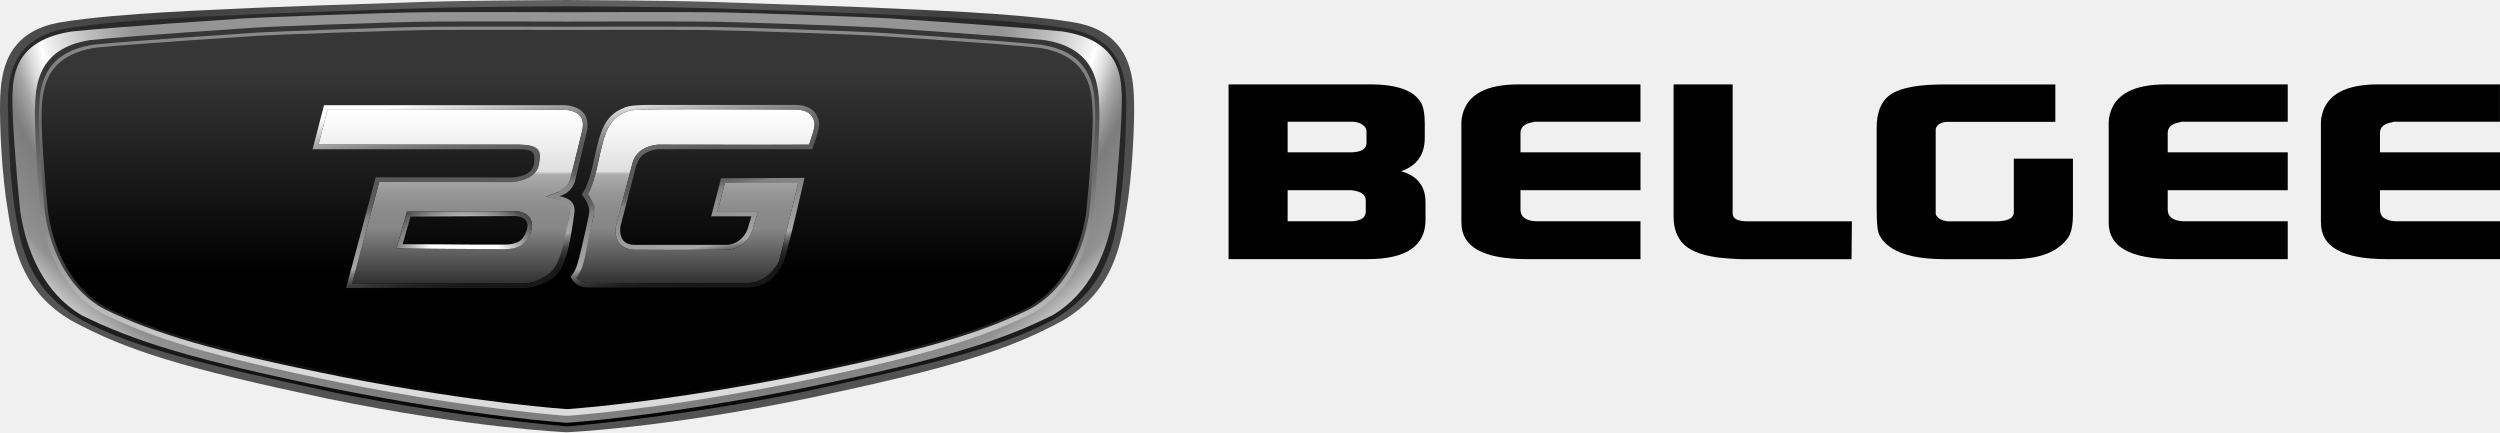
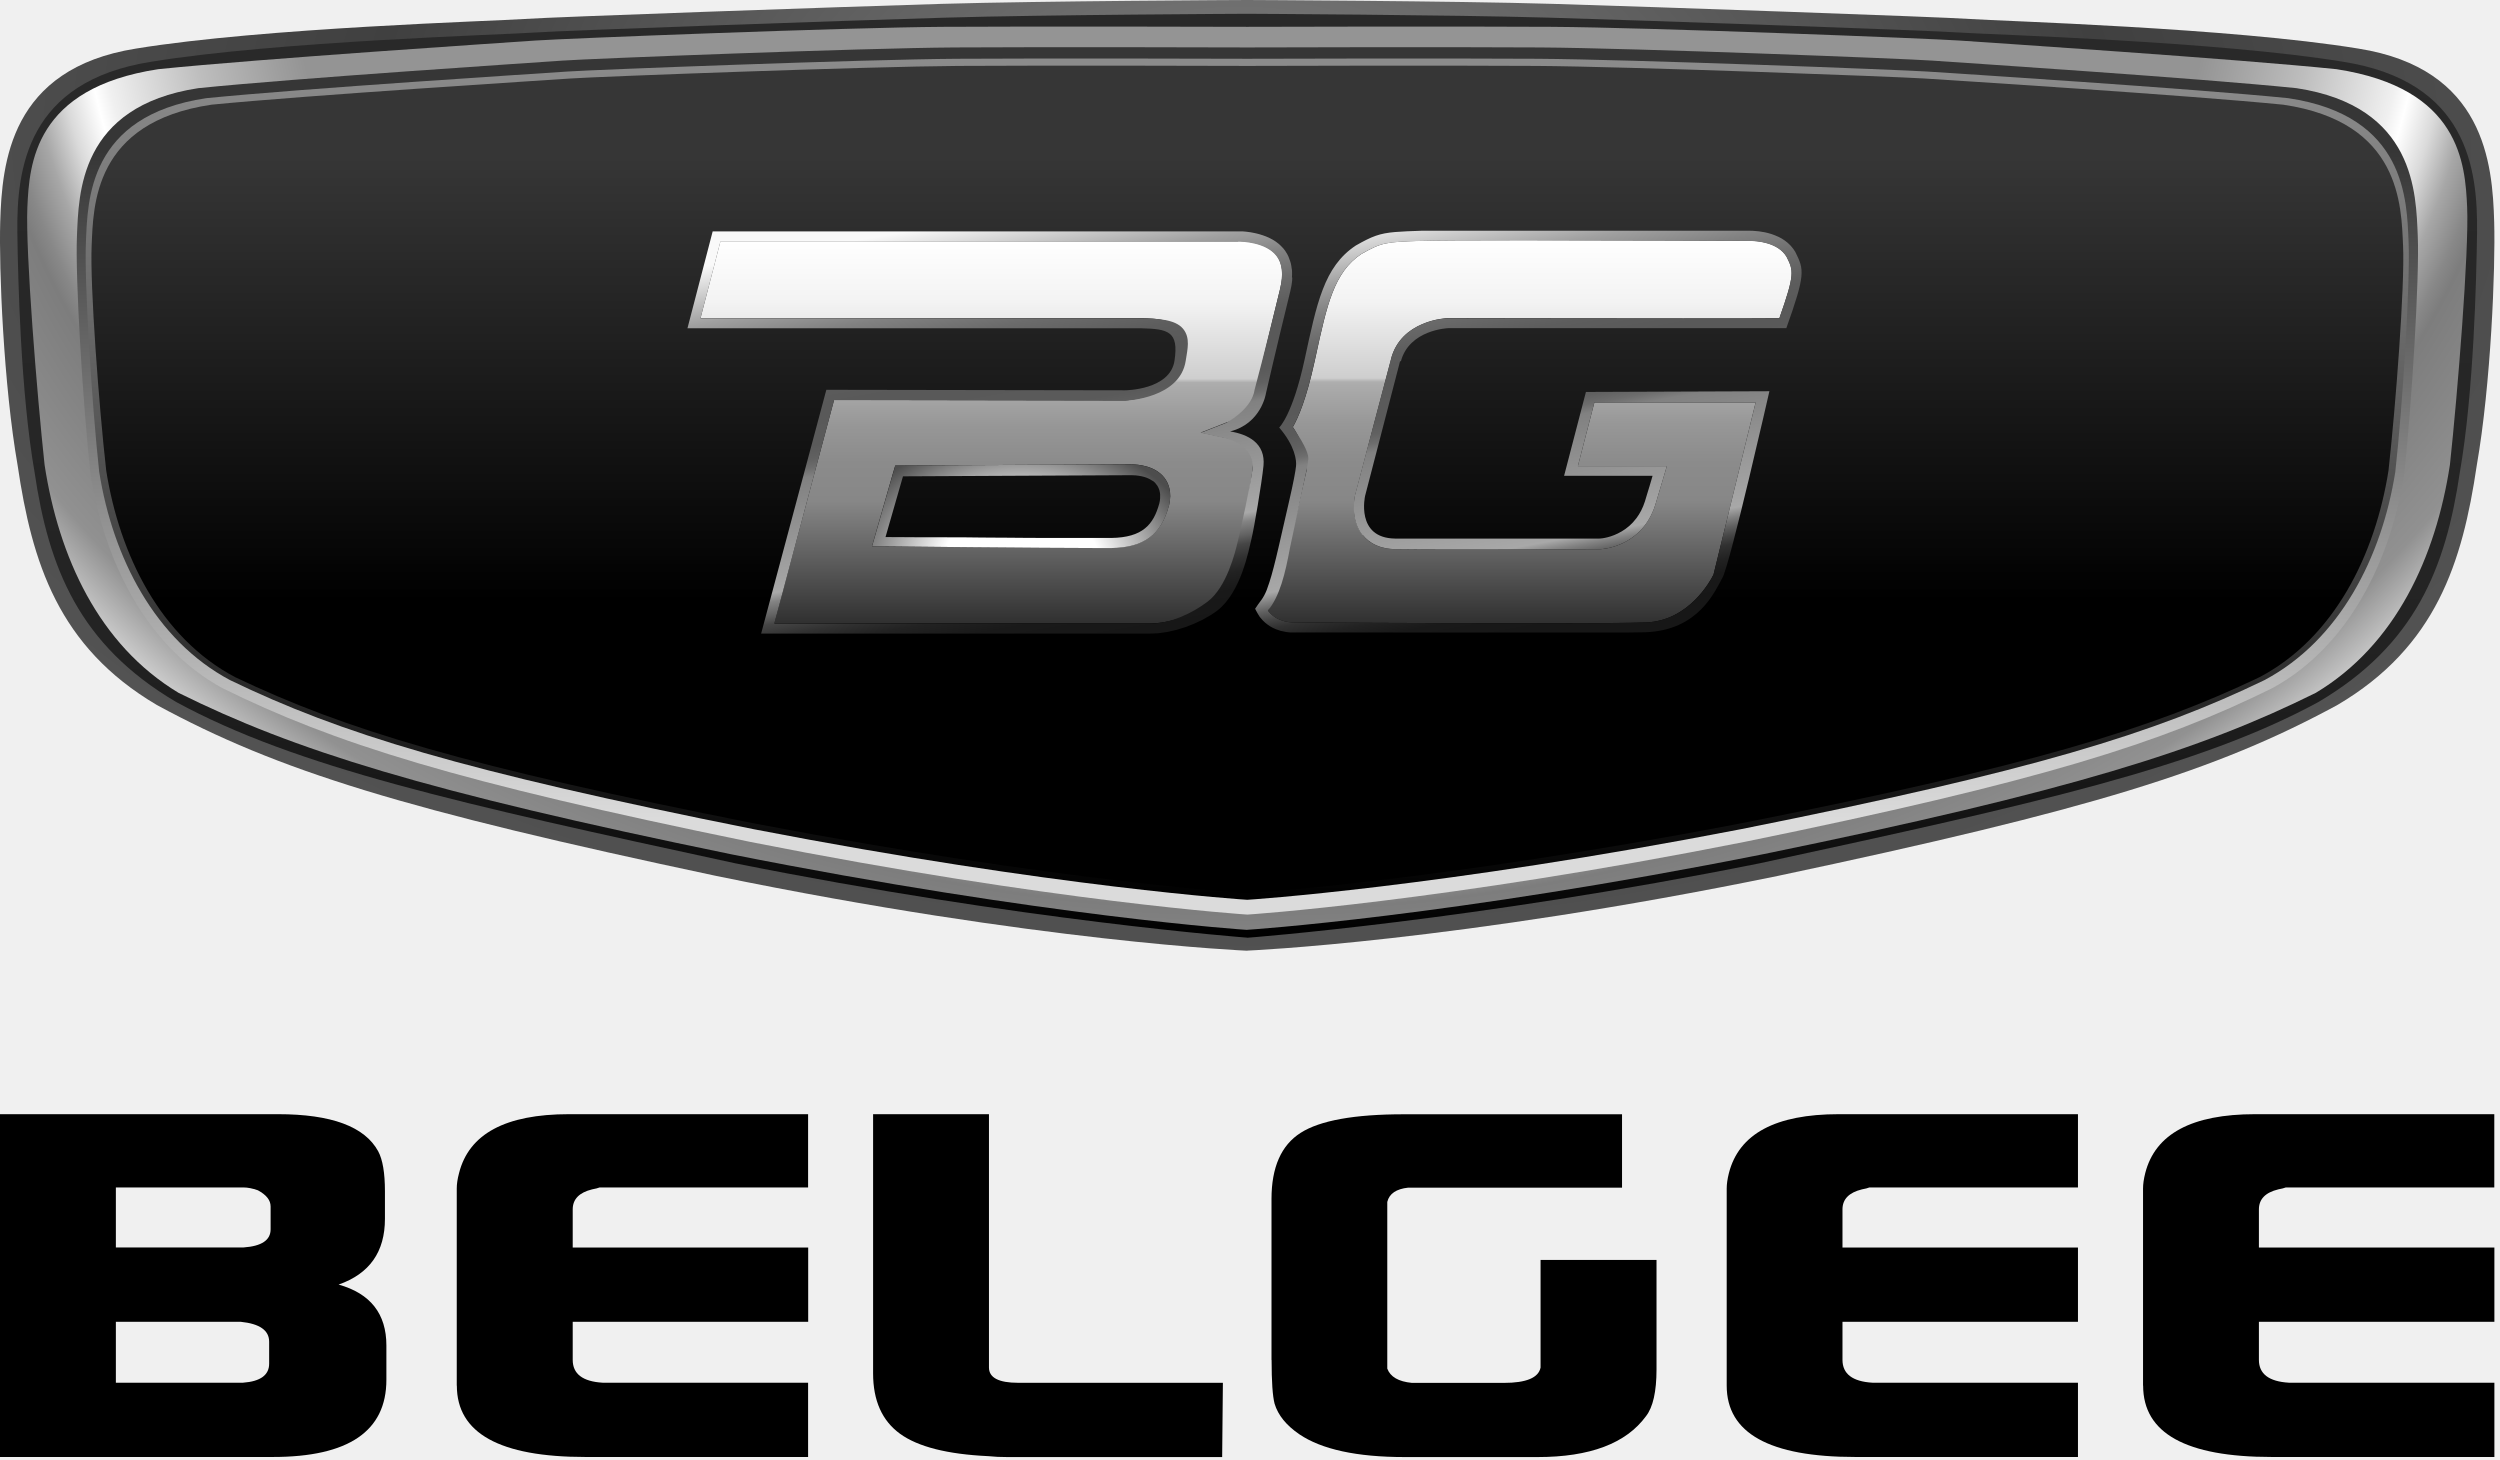
- <svg xmlns="http://www.w3.org/2000/svg" xmlns:xlink="http://www.w3.org/1999/xlink" id="_Слой_2" data-name="Слой 2" viewBox="0 0 538.84 93.17">
+ <svg xmlns="http://www.w3.org/2000/svg" width="245" height="143" viewBox="0 0 245 143" fill="none">
+   <g clip-path="url(#clip0_2422_243)">
+     <path d="M0 109.19H27.251C32.479 109.19 35.743 110.403 37.064 112.829C37.501 113.641 37.724 114.944 37.724 116.745V119.448C37.724 122.686 36.216 124.827 33.183 125.889C36.305 126.763 37.866 128.752 37.866 131.856V135.219C37.866 140.259 34.156 142.784 26.734 142.784H0V109.19ZM11.355 116.371V122.249H23.88C25.637 122.124 26.52 121.536 26.52 120.474V118.235C26.52 117.62 26.101 117.093 25.271 116.647C24.736 116.46 24.263 116.371 23.88 116.371H11.355ZM11.355 129.528V135.505H23.817C25.521 135.38 26.377 134.755 26.377 133.64V131.491C26.377 130.376 25.449 129.724 23.594 129.537H11.355V129.528Z" fill="black" />
+     <path d="M44.762 135.79V116.469C44.762 116.041 44.833 115.541 44.985 114.97C45.957 111.117 49.543 109.19 55.751 109.19H79.194V116.371H58.758C58.606 116.433 58.365 116.496 58.026 116.558C56.759 116.87 56.126 117.521 56.126 118.521V122.258H79.203V129.537H56.126V133.266C56.126 134.639 57.098 135.389 59.052 135.505H79.194V142.784H57.366C48.972 142.784 44.771 140.455 44.771 135.79" fill="black" />
+     <path d="M85.563 134.577V109.19H96.918V134.015C96.918 135.014 97.873 135.514 99.773 135.514H119.843L119.772 142.793H98.747C98.069 142.793 97.427 142.766 96.847 142.703C92.842 142.516 89.96 141.785 88.203 140.509C86.446 139.233 85.563 137.262 85.563 134.586" fill="black" />
+     <path d="M124.607 133.275V117.504C124.607 114.39 125.561 112.232 127.461 111.019C129.361 109.805 132.733 109.199 137.568 109.199H158.959V116.389H138.005C136.836 116.514 136.149 116.977 135.953 117.789V134.122C136.248 134.925 137.05 135.398 138.371 135.523H147.38C149.574 135.523 150.77 135.023 150.975 134.024V123.471H162.339V134.202C162.339 136.379 161.991 137.904 161.313 138.778C159.36 141.454 155.819 142.792 150.689 142.792H137.657C132.965 142.792 129.522 142.043 127.327 140.554C126.052 139.679 125.249 138.689 124.91 137.565C124.714 136.825 124.616 135.389 124.616 133.275" fill="black" />
+     <path d="M169.217 135.79V116.469C169.217 116.041 169.288 115.541 169.431 114.97C170.412 111.117 173.998 109.19 180.197 109.19H203.64V116.371H183.195C183.052 116.433 182.811 116.496 182.472 116.558C181.197 116.87 180.563 117.521 180.563 118.521V122.258H203.64V129.537H180.563V133.266C180.563 134.639 181.544 135.389 183.489 135.505H203.64V142.784H181.812C173.409 142.784 169.217 140.455 169.217 135.79Z" fill="black" />
+     <path d="M210.018 135.79V116.469C210.018 116.041 210.089 115.541 210.232 114.97C211.213 111.117 214.799 109.19 220.999 109.19H244.441V116.371H224.005C223.853 116.433 223.612 116.496 223.273 116.558C221.998 116.87 221.373 117.521 221.373 118.521V122.258H244.45V129.537H221.373V133.266C221.373 134.639 222.346 135.389 224.308 135.505H244.45V142.784H222.622C214.219 142.784 210.027 140.455 210.027 135.79" fill="black" />
+     <path d="M122.231 93.16C122.231 93.16 142.671 92.32 174.221 85.84C204.831 79.36 217.171 75.56 229.081 69.08C238.751 63.38 241.321 55.09 242.721 45.62C244.111 37.67 244.561 26.29 244.431 21.78C244.271 15.97 243.481 6.71 231.111 4.76C218.641 2.72 195.861 2.06 193.051 1.86C190.241 1.66 161.911 0.67 152.221 0.38C142.531 0.09 122.221 0 122.221 0C122.221 0 102.121 0.09 92.221 0.38C82.531 0.67 54.201 1.66 51.391 1.86C48.581 2.06 25.801 2.72 13.331 4.76C0.971 6.72 0.191 15.98 0.021 21.79C-0.109 26.29 0.341 37.68 1.731 45.63C3.131 55.1 5.701 63.39 15.371 69.09C27.281 75.56 39.621 79.36 70.231 85.85C101.791 92.33 122.221 93.17 122.221 93.17L122.231 93.16Z" fill="url(#paint0_radial_2422_243)" />
+     <path d="M122.231 91.9C122.231 91.9 144.371 90.24 172.461 84.6C199.571 78.74 215.441 75.19 227.181 68.81C236.721 63.2 239.681 55.64 241.061 46.31C242.431 38.48 242.691 27.26 242.751 22.82C242.831 16.54 241.811 7.97 229.611 6.05C217.321 4.03 194.841 3.39 192.081 3.19C189.311 2.99 161.371 2.01 151.811 1.73C142.251 1.45 122.221 1.35 122.221 1.35C122.221 1.35 102.391 1.44 92.631 1.73C82.871 2.02 55.131 2.99 52.361 3.19C49.591 3.39 27.121 4.04 14.831 6.05C2.641 7.96 1.621 16.53 1.701 22.81C1.761 27.25 2.021 38.47 3.391 46.3C4.771 55.63 7.741 63.19 17.271 68.8C29.011 75.18 44.891 78.73 71.991 84.59C100.081 90.23 122.221 91.89 122.221 91.89L122.231 91.9Z" fill="url(#paint1_linear_2422_243)" />
+     <path d="M122.231 91.12C122.231 91.12 141.931 89.86 172.851 83.7C202.851 77.55 215.651 73.51 226.961 67.89C234.801 63.18 238.711 54.56 240.091 45.56C240.841 38.61 241.971 24.59 241.781 20.32C241.591 16.05 241.091 8.63 228.971 6.78C219.031 5.76 194.721 4.16 191.971 3.97C189.221 3.78 161.591 2.69 152.091 2.63C142.591 2.57 122.241 2.63 122.241 2.63C122.241 2.63 101.891 2.57 92.391 2.63C82.891 2.69 55.261 3.78 52.511 3.97C49.761 4.16 25.451 5.76 15.511 6.78C3.371 8.63 2.871 16.05 2.681 20.33C2.491 24.61 3.621 38.62 4.371 45.57C5.751 54.56 9.661 63.18 17.501 67.9C28.811 73.51 41.611 77.55 71.611 83.71C102.541 89.86 122.231 91.13 122.231 91.13V91.12Z" fill="url(#paint2_radial_2422_243)" />
+     <path d="M122.231 89.63C122.231 89.63 141.121 88.42 170.941 82.51C199.861 76.6 211.791 72.83 222.701 67.43C230.111 63.39 234.291 55.02 235.621 46.38C236.341 39.7 237.121 27.22 236.941 23.12C236.761 19.02 236.741 10.41 225.051 8.64C215.471 7.66 192.031 6.13 189.371 5.94C186.711 5.75 160.081 4.71 150.921 4.65C141.761 4.59 122.241 4.65 122.241 4.65C122.241 4.65 102.721 4.59 93.561 4.65C84.401 4.71 57.761 5.75 55.111 5.94C52.461 6.13 29.021 7.66 19.431 8.64C7.741 10.42 7.721 19.02 7.541 23.12C7.361 27.22 8.131 39.7 8.861 46.38C10.191 55.02 14.371 63.39 21.781 67.43C32.691 72.82 44.611 76.59 73.541 82.51C103.361 88.42 122.251 89.63 122.251 89.63H122.231Z" fill="url(#paint3_linear_2422_243)" />
+     <path d="M122.231 88.18C122.231 88.18 140.971 87 170.561 81.27C199.261 75.54 211.101 71.88 221.921 66.65C229.281 62.73 233.421 54.61 234.741 46.23C235.461 39.75 236.221 27.65 236.041 23.67C235.861 19.69 235.841 11.34 224.241 9.62C214.731 8.67 191.471 7.18 188.841 7.01C186.211 6.84 159.781 5.82 150.691 5.76C141.601 5.7 122.231 5.76 122.231 5.76C122.231 5.76 102.861 5.7 93.771 5.76C84.681 5.82 58.251 6.83 55.621 7.01C52.991 7.19 29.731 8.67 20.221 9.62C8.621 11.34 8.601 19.69 8.421 23.67C8.241 27.65 9.011 39.75 9.721 46.23C11.041 54.61 15.181 62.73 22.541 66.65C33.361 71.88 45.201 75.54 73.901 81.27C103.491 87 122.231 88.18 122.231 88.18Z" fill="url(#paint4_linear_2422_243)" />
+     <path d="M122.231 87.54C122.231 87.54 140.881 86.38 170.331 80.74C198.891 75.1 210.671 71.5 221.441 66.36C228.761 62.5 232.761 54.38 234.071 46.13C234.781 39.76 235.681 27.99 235.501 24.08C235.321 20.17 235.301 11.96 223.761 10.26C214.301 9.32 191.151 7.86 188.531 7.69C185.911 7.52 159.611 6.52 150.561 6.46C141.511 6.4 122.241 6.46 122.241 6.46C122.241 6.46 102.961 6.4 93.921 6.46C84.881 6.52 58.571 7.51 55.951 7.69C53.331 7.87 30.181 9.33 20.721 10.26C9.171 11.96 9.151 20.16 8.981 24.08C8.811 28 9.691 39.76 10.411 46.13C11.721 54.37 15.721 62.5 23.041 66.36C33.811 71.5 45.591 75.1 74.151 80.74C103.601 86.38 122.251 87.54 122.251 87.54H122.231Z" fill="url(#paint5_linear_2422_243)" />
+     <path d="M121.321 23.66H70.601L68.651 31.17H111.791C113.461 31.21 114.781 31.31 115.571 32.24C116.321 33.12 116.261 34.38 116.081 35.49C115.531 38.79 110.501 39.24 110.281 39.24L81.741 39.19L75.881 61.09H112.731C114.651 61.09 117.071 60.25 118.661 59.05C120.501 57.63 121.271 54.26 121.551 52.98C121.591 52.82 121.621 52.69 121.641 52.59C121.881 51.63 122.621 47.27 122.791 45.56C122.841 45.02 122.911 43.36 120.211 42.93L117.671 42.39L120.191 41.4C122.551 40.81 123.021 38.52 123.041 38.42C123.061 38.34 123.941 34.43 125.451 28.29C125.801 26.87 125.681 25.77 125.091 25.02C124.051 23.69 121.771 23.63 121.331 23.63V23.66H121.321ZM114.551 49.56C113.771 52.43 112.071 53.66 108.881 53.7H107.651C102.511 53.7 86.911 53.55 86.751 53.55H85.451L85.811 52.28L87.521 46.33L87.731 45.62H88.471L110.521 45.5H110.761C111.621 45.5 113.211 45.67 114.101 46.81C114.491 47.31 114.891 48.19 114.561 49.56H114.551Z" fill="url(#paint6_linear_2422_243)" />
+     <path d="M136.321 35.18C137.311 31.37 141.711 31.18 141.891 31.17C142.171 31.17 155.181 31.2 164.921 31.2C169.701 31.2 172.871 31.2 174.381 31.18C175.911 26.85 175.771 26.52 175.091 25.16C174.251 23.75 172.201 23.59 171.361 23.59C171.161 23.59 171.041 23.59 171.021 23.6H170.941C170.821 23.6 158.471 23.54 149.241 23.54C143.831 23.54 140.541 23.56 139.451 23.6H139.301C135.761 23.72 135.461 23.74 133.401 24.9C130.731 26.68 130.031 29.93 128.961 34.85L128.831 35.44C128.031 39.1 127.221 40.95 126.701 41.85C128.021 43.79 128.041 45.93 128.041 46.03V46.14L128.011 46.25L126.311 53.66C125.431 57.5 124.981 58.6 124.251 59.84C125.041 60.88 126.261 61 126.801 61H127.111C127.241 61 140.121 61.08 150.141 61.08C156.021 61.08 159.771 61.05 161.291 61C165.521 60.85 167.631 56.9 167.921 56.32L172.051 39.44H156.251L154.631 45.68H163.351L162.971 46.96L162.221 49.47C160.891 53.62 157.011 53.81 156.851 53.82C156.821 53.82 149.641 53.85 143.701 53.85C140.251 53.85 137.911 53.85 136.761 53.82C135.341 53.8 134.251 53.33 133.541 52.42C132.331 50.89 132.741 48.77 132.801 48.53C132.841 48.39 135.521 38.28 136.331 35.18H136.321Z" fill="url(#paint7_linear_2422_243)" />
+     <path d="M126.611 27.21C126.621 27 126.631 26.8 126.621 26.61C126.621 26.5 126.601 26.39 126.581 26.29C126.561 26.13 126.541 25.97 126.501 25.82C126.481 25.72 126.441 25.62 126.411 25.53C126.371 25.4 126.321 25.27 126.271 25.15C126.231 25.06 126.181 24.98 126.141 24.89C126.081 24.78 126.011 24.67 125.941 24.57C125.891 24.5 125.831 24.42 125.771 24.35C125.691 24.26 125.611 24.17 125.521 24.09C125.461 24.03 125.391 23.97 125.331 23.91C125.241 23.83 125.141 23.76 125.041 23.69C124.971 23.64 124.901 23.59 124.831 23.55C124.721 23.48 124.611 23.43 124.501 23.37C124.431 23.34 124.371 23.3 124.301 23.27C124.171 23.21 124.041 23.16 123.921 23.12C123.871 23.1 123.811 23.08 123.761 23.06C123.581 23 123.401 22.95 123.221 22.9C123.191 22.9 123.171 22.9 123.141 22.88C122.991 22.84 122.841 22.81 122.701 22.79C122.641 22.78 122.581 22.77 122.531 22.76C122.431 22.74 122.321 22.73 122.231 22.72C122.171 22.72 122.111 22.71 122.061 22.7C121.981 22.7 121.901 22.68 121.821 22.68H69.841L67.371 32.17H111.791C114.511 32.23 115.531 32.48 115.101 35.35C114.671 38.22 110.281 38.25 110.281 38.25L80.981 38.2L74.591 62.09H112.741C112.891 62.09 113.051 62.09 113.211 62.07C113.341 62.07 113.461 62.07 113.591 62.05C113.751 62.03 113.901 62.01 114.061 61.98C114.191 61.96 114.321 61.95 114.451 61.92C114.611 61.89 114.771 61.85 114.931 61.81C115.061 61.78 115.191 61.76 115.321 61.72C115.481 61.68 115.641 61.62 115.801 61.57C115.931 61.53 116.061 61.5 116.191 61.45C116.351 61.39 116.511 61.33 116.671 61.26C116.791 61.21 116.911 61.17 117.031 61.12C117.191 61.05 117.341 60.97 117.501 60.9C117.611 60.85 117.731 60.8 117.841 60.74C118.001 60.66 118.151 60.56 118.311 60.47C118.411 60.41 118.511 60.36 118.601 60.31C118.841 60.16 119.071 60 119.291 59.84C121.651 58.02 122.391 53.83 122.641 52.83C122.891 51.83 123.641 47.41 123.821 45.66C124.041 43.43 122.301 42.56 120.551 42.28C123.591 41.52 124.051 38.6 124.051 38.6C124.051 38.6 124.931 34.73 126.451 28.53C126.541 28.16 126.601 27.81 126.631 27.49C126.641 27.38 126.631 27.28 126.641 27.18L126.611 27.21ZM125.451 28.33C123.951 34.47 122.961 38.16 122.941 38.23C122.921 38.33 122.821 39.9 120.191 41.43L117.671 42.42L119.261 42.78C121.961 43.21 122.951 44.57 122.731 46.08C122.491 47.78 121.641 51.63 121.411 52.59C121.391 52.69 121.361 52.82 121.321 52.98C121.031 54.25 120.201 57.53 118.361 58.95C116.781 60.15 114.651 61.11 112.731 61.11H75.881L81.741 39.21L110.281 39.26C110.491 39.26 115.651 39.01 116.201 35.35C116.371 34.24 116.681 33.1 115.931 32.21C115.141 31.28 113.461 31.23 111.791 31.19H68.651L70.601 23.68H121.321C121.771 23.68 124.041 23.75 125.081 25.07C125.671 25.82 125.791 26.92 125.441 28.34H125.451V28.33Z" fill="url(#paint8_linear_2422_243)" />
+     <path d="M110.771 45.51H110.531L88.481 45.62H87.741L87.531 46.34L85.821 52.29L85.461 53.54H86.761C86.921 53.55 102.521 53.71 107.661 53.71H108.891C112.081 53.67 113.781 52.44 114.561 49.57C114.891 48.2 114.491 47.32 114.101 46.82C113.211 45.68 111.621 45.51 110.761 45.51H110.771ZM113.691 48.83C113.691 48.99 113.651 49.16 113.611 49.34C113.051 51.38 112.011 52.68 108.891 52.72H102.771C102.051 52.72 101.311 52.72 100.541 52.71H100.501C99.721 52.71 98.921 52.7 98.121 52.69H97.821C96.711 52.69 95.611 52.67 94.551 52.66H93.471C92.991 52.66 92.531 52.66 92.081 52.65H89.801C89.231 52.65 88.741 52.65 88.311 52.64H87.821C87.171 52.64 86.781 52.63 86.781 52.63L88.491 46.68L110.561 46.57H110.931C110.991 46.57 111.061 46.57 111.141 46.58C111.221 46.58 111.311 46.58 111.401 46.6C111.431 46.6 111.451 46.6 111.481 46.61C111.551 46.61 111.611 46.63 111.681 46.64C111.721 46.64 111.751 46.65 111.791 46.66C111.851 46.66 111.921 46.69 111.981 46.7C112.021 46.7 112.061 46.72 112.101 46.73C112.161 46.75 112.231 46.77 112.291 46.79C112.331 46.8 112.371 46.82 112.401 46.83C112.471 46.86 112.531 46.89 112.601 46.92C112.631 46.94 112.671 46.95 112.701 46.97C112.791 47.02 112.881 47.07 112.961 47.13H112.981C113.071 47.19 113.151 47.26 113.221 47.34C113.241 47.36 113.261 47.39 113.281 47.42C113.331 47.48 113.381 47.54 113.421 47.6C113.441 47.63 113.461 47.67 113.481 47.71C113.511 47.77 113.551 47.84 113.571 47.91C113.591 47.95 113.601 48 113.621 48.04C113.641 48.11 113.661 48.19 113.671 48.27C113.671 48.32 113.691 48.37 113.691 48.42V48.86V48.83Z" fill="url(#paint9_radial_2422_243)" />
+     <path d="M137.281 35.43C138.101 32.29 141.931 32.16 141.931 32.16H175.061C176.941 26.89 176.821 26.45 175.941 24.69C175.821 24.48 175.671 24.29 175.521 24.12C175.491 24.08 175.451 24.05 175.421 24.01C175.261 23.85 175.101 23.71 174.921 23.58L174.831 23.52C174.671 23.41 174.501 23.31 174.331 23.23C174.291 23.21 174.261 23.19 174.221 23.18C174.031 23.09 173.841 23.02 173.641 22.95C173.601 22.94 173.551 22.92 173.511 22.91C173.331 22.85 173.151 22.81 172.971 22.77C172.951 22.77 172.931 22.77 172.921 22.76C172.731 22.72 172.551 22.69 172.371 22.67C172.331 22.67 172.291 22.66 172.251 22.66C172.081 22.64 171.921 22.63 171.781 22.62H171.741C171.601 22.62 171.481 22.62 171.371 22.61H139.401C138.241 22.65 137.401 22.68 136.711 22.74C135.201 22.87 134.471 23.15 132.871 24.06C129.731 26.13 129.041 29.77 127.851 35.24C126.661 40.71 125.361 41.9 125.361 41.9C126.931 43.72 127.071 45.16 127.011 45.69C126.951 46.22 126.771 47.22 126.321 49.17C126.191 49.76 126.041 50.41 125.871 51.13C125.711 51.85 125.531 52.62 125.341 53.45C124.961 55.1 124.671 56.23 124.401 57.06C124.311 57.34 124.231 57.58 124.141 57.81C123.801 58.7 123.411 59 123.001 59.66C123.111 59.88 123.321 60.27 123.451 60.45C123.481 60.49 123.511 60.53 123.541 60.56C123.671 60.72 123.811 60.87 123.961 61C123.981 61.02 124.011 61.04 124.031 61.06C124.161 61.17 124.301 61.27 124.441 61.36C124.471 61.38 124.491 61.4 124.521 61.41C124.671 61.5 124.831 61.58 124.981 61.64C125.011 61.65 125.051 61.67 125.081 61.68C125.231 61.74 125.381 61.79 125.521 61.83H125.541C125.691 61.87 125.841 61.9 125.971 61.92C126.001 61.92 126.031 61.93 126.061 61.94C126.191 61.96 126.311 61.97 126.421 61.98H135.361C136.101 61.98 136.881 61.98 137.671 61.99H159.311C159.561 61.99 159.801 61.99 160.021 61.98C160.241 61.98 160.431 61.98 160.621 61.97H160.771C160.951 61.97 161.121 61.97 161.261 61.96C166.471 61.77 168.051 57.96 168.801 56.62C169.551 55.28 173.401 38.34 173.401 38.34L155.421 38.41L154.351 42.52L153.281 46.63H161.951L161.821 47.08C161.781 47.23 161.721 47.43 161.641 47.69C161.591 47.87 161.531 48.07 161.451 48.31C161.381 48.55 161.301 48.83 161.201 49.14C160.991 49.8 160.701 50.34 160.371 50.78C159.931 51.37 159.421 51.79 158.921 52.08C158.801 52.15 158.671 52.22 158.551 52.28C158.311 52.4 158.071 52.49 157.861 52.56C157.751 52.59 157.651 52.62 157.551 52.65C157.361 52.7 157.191 52.73 157.061 52.75C156.861 52.78 156.751 52.78 156.751 52.78H136.711C132.821 52.72 133.781 48.59 133.781 48.59C133.781 48.59 136.391 38.52 137.211 35.38L137.281 35.43ZM133.541 52.42C134.261 53.32 135.341 53.79 136.761 53.82C137.911 53.84 140.251 53.85 143.701 53.85C149.641 53.85 156.811 53.82 156.851 53.82C157.011 53.82 160.891 53.62 162.221 49.47L162.971 46.96L163.351 45.68H154.631L156.251 39.44H172.051L167.921 56.32C167.631 56.91 165.511 60.85 161.291 61C159.761 61.06 156.011 61.08 150.141 61.08C140.121 61.08 127.241 61 127.111 61H126.801C126.271 61 125.041 60.88 124.251 59.84C125.421 58.43 125.951 56.22 126.421 53.67L128.031 46.14C128.031 46.14 128.171 45.5 128.211 45.03C128.251 44.56 128.011 43.79 126.691 41.85C127.211 40.95 128.021 39.09 128.821 35.44L128.951 34.85C130.021 29.93 130.731 26.68 133.391 24.9C135.441 23.74 135.751 23.73 139.291 23.61H139.441C140.521 23.57 143.811 23.55 149.231 23.55C158.461 23.55 170.811 23.61 170.931 23.61H171.011C171.011 23.61 171.151 23.61 171.351 23.61C172.191 23.61 174.241 23.76 175.081 25.18C175.761 26.54 175.901 26.86 174.371 31.2C172.861 31.21 169.691 31.22 164.911 31.22C155.181 31.22 142.161 31.19 141.881 31.19C141.691 31.19 137.301 31.38 136.311 35.2C135.501 38.3 132.821 48.41 132.781 48.55C132.731 48.79 132.311 50.91 133.521 52.44H133.541V52.42Z" fill="url(#paint10_linear_2422_243)" />
+   </g>
  <defs>
-     <style>
-       .cls-1 {
-         fill: url(#linear-gradient-2);
-       }
- 
-       .cls-2 {
-         fill: url(#linear-gradient-6);
-       }
- 
-       .cls-3 {
-         fill: url(#radial-gradient);
-       }
- 
-       .cls-4 {
-         fill: url(#linear-gradient-5);
-       }
- 
-       .cls-5 {
-         fill: url(#radial-gradient-2);
-       }
- 
-       .cls-6 {
-         fill: url(#radial-gradient-3);
-       }
- 
-       .cls-7 {
-         fill: url(#linear-gradient-7);
-       }
- 
-       .cls-8 {
-         fill: url(#linear-gradient-3);
-       }
- 
-       .cls-9 {
-         fill: url(#linear-gradient);
-       }
- 
-       .cls-10 {
-         fill: url(#linear-gradient-4);
-       }
- 
-       .cls-11 {
-         fill: url(#linear-gradient-8);
-       }
-     </style>
-     <radialGradient id="radial-gradient" cx="216.99" cy="764.59" fx="165.28" fy="764.59" r="94.98" gradientTransform="translate(-1152.81 -219.42) rotate(90.71) scale(1 -1.67)" gradientUnits="userSpaceOnUse">
-       <stop offset="0" stop-color="gray" />
-       <stop offset=".53" stop-color="#404040" />
-       <stop offset=".74" stop-color="#4c4c4c" />
-       <stop offset=".98" stop-color="#575757" />
+     <radialGradient id="paint0_radial_2422_243" cx="0" cy="0" r="1" gradientUnits="userSpaceOnUse" gradientTransform="translate(121.27 13.3756) rotate(90.71) scale(94.98 158.617)">
+       <stop stop-color="#808080" />
+       <stop offset="0.53" stop-color="#404040" />
+       <stop offset="0.74" stop-color="#4C4C4C" />
+       <stop offset="0.98" stop-color="#575757" />
    </radialGradient>
-     <linearGradient id="linear-gradient" x1="122.23" y1="-12.02" x2="122.23" y2="78.53" gradientTransform="translate(0 79.88) scale(1 -1)" gradientUnits="userSpaceOnUse">
-       <stop offset="0" stop-color="#000" />
-       <stop offset=".07" stop-color="#0c0c0c" />
-       <stop offset=".19" stop-color="#1a1a1a" />
-       <stop offset=".33" stop-color="#232323" />
-       <stop offset=".55" stop-color="#262626" />
-       <stop offset=".98" stop-color="#292929" />
+     <linearGradient id="paint1_linear_2422_243" x1="122.231" y1="91.9" x2="122.231" y2="1.35" gradientUnits="userSpaceOnUse">
+       <stop />
+       <stop offset="0.07" stop-color="#0C0C0C" />
+       <stop offset="0.19" stop-color="#1A1A1A" />
+       <stop offset="0.33" stop-color="#232323" />
+       <stop offset="0.55" stop-color="#262626" />
+       <stop offset="0.98" stop-color="#292929" />
    </linearGradient>
-     <radialGradient id="radial-gradient-2" cx="223.68" cy="836.02" fx="223.68" fy="836.02" r="112.79" gradientTransform="translate(-989.96 -226.18) rotate(89.84) scale(1 -1.33)" gradientUnits="userSpaceOnUse">
-       <stop offset=".63" stop-color="#949494" />
-       <stop offset=".65" stop-color="#9f9f9f" />
-       <stop offset=".7" stop-color="#bebebe" />
-       <stop offset=".76" stop-color="#f0f0f0" />
-       <stop offset=".77" stop-color="#fff" />
-       <stop offset=".79" stop-color="#dadada" />
-       <stop offset=".81" stop-color="#a7a7a7" />
-       <stop offset=".83" stop-color="#888" />
-       <stop offset=".84" stop-color="#7d7d7d" />
-       <stop offset=".92" stop-color="#919191" />
-       <stop offset="1" stop-color="#fff" />
+     <radialGradient id="paint2_radial_2422_243" cx="0" cy="0" r="1" gradientUnits="userSpaceOnUse" gradientTransform="translate(122.568 -5.6059) rotate(89.84) scale(112.79 150.011)">
+       <stop offset="0.63" stop-color="#949494" />
+       <stop offset="0.65" stop-color="#9F9F9F" />
+       <stop offset="0.7" stop-color="#BEBEBE" />
+       <stop offset="0.76" stop-color="#F0F0F0" />
+       <stop offset="0.77" stop-color="white" />
+       <stop offset="0.79" stop-color="#DADADA" />
+       <stop offset="0.81" stop-color="#A7A7A7" />
+       <stop offset="0.83" stop-color="#888888" />
+       <stop offset="0.84" stop-color="#7D7D7D" />
+       <stop offset="0.92" stop-color="#919191" />
+       <stop offset="1" stop-color="white" />
    </radialGradient>
-     <linearGradient id="linear-gradient-2" x1="122.24" y1="-9.75" x2="122.24" y2="75.26" gradientTransform="translate(0 79.88) scale(1 -1)" gradientUnits="userSpaceOnUse">
-       <stop offset=".11" stop-color="#dbdbdb" />
-       <stop offset=".88" stop-color="#363636" />
+     <linearGradient id="paint3_linear_2422_243" x1="122.241" y1="89.63" x2="122.241" y2="4.62" gradientUnits="userSpaceOnUse">
+       <stop offset="0.11" stop-color="#DBDBDB" />
+       <stop offset="0.88" stop-color="#363636" />
    </linearGradient>
-     <linearGradient id="linear-gradient-3" x1="121.7" y1="-19.31" x2="122.41" y2="80.43" gradientTransform="translate(0 79.88) scale(1 -1)" gradientUnits="userSpaceOnUse">
-       <stop offset=".11" stop-color="#000" />
-       <stop offset=".41" stop-color="#3c3c3c" />
-       <stop offset=".68" stop-color="#6a6a6a" />
-       <stop offset=".88" stop-color="#868686" />
+     <linearGradient id="paint4_linear_2422_243" x1="121.701" y1="99.19" x2="122.411" y2="-0.55" gradientUnits="userSpaceOnUse">
+       <stop offset="0.11" />
+       <stop offset="0.41" stop-color="#3C3C3C" />
+       <stop offset="0.68" stop-color="#6A6A6A" />
+       <stop offset="0.88" stop-color="#868686" />
      <stop offset="1" stop-color="#919191" />
    </linearGradient>
-     <linearGradient id="linear-gradient-4" x1="122.24" y1="71.61" x2="122.24" y2="6.71" gradientTransform="translate(0 79.88) scale(1 -1)" gradientUnits="userSpaceOnUse">
-       <stop offset=".11" stop-color="#363636" />
-       <stop offset=".78" stop-color="#000" />
+     <linearGradient id="paint5_linear_2422_243" x1="122.241" y1="8.27" x2="122.241" y2="73.17" gradientUnits="userSpaceOnUse">
+       <stop offset="0.11" stop-color="#363636" />
+       <stop offset="0.78" />
    </linearGradient>
-     <linearGradient id="linear-gradient-5" x1="97.15" y1="56.25" x2="97.15" y2="18.79" gradientTransform="translate(0 79.88) scale(1 -1)" gradientUnits="userSpaceOnUse">
-       <stop offset="0" stop-color="#fff" />
-       <stop offset=".16" stop-color="#f3f3f3" />
-       <stop offset=".36" stop-color="#dedede" />
-       <stop offset=".36" stop-color="#cecece" />
-       <stop offset=".37" stop-color="#bababa" />
-       <stop offset=".37" stop-color="#aeaeae" />
-       <stop offset=".38" stop-color="#ababab" />
-       <stop offset=".48" stop-color="#979797" />
-       <stop offset=".58" stop-color="#8b8b8b" />
-       <stop offset=".68" stop-color="#878787" />
+     <linearGradient id="paint6_linear_2422_243" x1="97.151" y1="23.63" x2="97.151" y2="61.09" gradientUnits="userSpaceOnUse">
+       <stop stop-color="white" />
+       <stop offset="0.16" stop-color="#F3F3F3" />
+       <stop offset="0.36" stop-color="#CECECE" />
+       <stop offset="0.37" stop-color="#AEAEAE" />
+       <stop offset="0.38" stop-color="#ABABAB" />
+       <stop offset="0.48" stop-color="#979797" />
+       <stop offset="0.58" stop-color="#8B8B8B" />
+       <stop offset="0.68" stop-color="#878787" />
      <stop offset="1" stop-color="#303030" />
    </linearGradient>
-     <linearGradient id="linear-gradient-6" x1="149.92" y1="56.34" x2="149.92" y2="18.8" xlink:href="#linear-gradient-5" />
-     <linearGradient id="linear-gradient-7" x1="95.68" y1="58.32" x2="102.79" y2="16.44" gradientTransform="translate(0 79.88) scale(1 -1)" gradientUnits="userSpaceOnUse">
-       <stop offset="0" stop-color="#fff" />
-       <stop offset="0" stop-color="#f9f9f9" />
-       <stop offset=".07" stop-color="#c9c9c9" />
-       <stop offset=".13" stop-color="#a0a0a0" />
-       <stop offset=".19" stop-color="#818181" />
-       <stop offset=".25" stop-color="#6b6b6b" />
-       <stop offset=".31" stop-color="#5d5d5d" />
-       <stop offset=".36" stop-color="#595959" />
-       <stop offset=".45" stop-color="#5a5a5a" />
-       <stop offset=".48" stop-color="#616161" />
-       <stop offset=".5" stop-color="#6d6d6d" />
-       <stop offset=".52" stop-color="#7e7e7e" />
-       <stop offset=".52" stop-color="#818181" />
-       <stop offset=".77" stop-color="#a8a8a8" />
-       <stop offset=".79" stop-color="#838383" />
-       <stop offset=".82" stop-color="#626262" />
-       <stop offset=".84" stop-color="#464646" />
-       <stop offset=".87" stop-color="#313131" />
-       <stop offset=".9" stop-color="#222" />
-       <stop offset=".94" stop-color="#191919" />
+     <linearGradient id="paint7_linear_2422_243" x1="149.921" y1="23.54" x2="149.921" y2="61.08" gradientUnits="userSpaceOnUse">
+       <stop stop-color="white" />
+       <stop offset="0.16" stop-color="#F3F3F3" />
+       <stop offset="0.36" stop-color="#CECECE" />
+       <stop offset="0.37" stop-color="#AEAEAE" />
+       <stop offset="0.38" stop-color="#ABABAB" />
+       <stop offset="0.48" stop-color="#979797" />
+       <stop offset="0.58" stop-color="#8B8B8B" />
+       <stop offset="0.68" stop-color="#878787" />
+       <stop offset="1" stop-color="#303030" />
+     </linearGradient>
+     <linearGradient id="paint8_linear_2422_243" x1="95.681" y1="21.56" x2="102.791" y2="63.44" gradientUnits="userSpaceOnUse">
+       <stop stop-color="#F9F9F9" />
+       <stop offset="0.07" stop-color="#C9C9C9" />
+       <stop offset="0.13" stop-color="#A0A0A0" />
+       <stop offset="0.19" stop-color="#818181" />
+       <stop offset="0.25" stop-color="#6B6B6B" />
+       <stop offset="0.31" stop-color="#5D5D5D" />
+       <stop offset="0.36" stop-color="#595959" />
+       <stop offset="0.45" stop-color="#5A5A5A" />
+       <stop offset="0.48" stop-color="#616161" />
+       <stop offset="0.5" stop-color="#6D6D6D" />
+       <stop offset="0.52" stop-color="#818181" />
+       <stop offset="0.77" stop-color="#A8A8A8" />
+       <stop offset="0.79" stop-color="#838383" />
+       <stop offset="0.82" stop-color="#626262" />
+       <stop offset="0.84" stop-color="#464646" />
+       <stop offset="0.87" stop-color="#313131" />
+       <stop offset="0.9" stop-color="#222222" />
+       <stop offset="0.94" stop-color="#191919" />
      <stop offset="1" stop-color="#171717" />
    </linearGradient>
-     <radialGradient id="radial-gradient-3" cx="-736.86" cy="216.91" fx="-736.86" fy="216.91" r="12.96" gradientTransform="translate(408.06 -676.16) rotate(-88.99) scale(1 -1.36)" gradientUnits="userSpaceOnUse">
-       <stop offset=".44" stop-color="#fff" />
-       <stop offset="1" stop-color="#4d4d4d" />
+     <radialGradient id="paint9_radial_2422_243" cx="0" cy="0" r="1" gradientUnits="userSpaceOnUse" gradientTransform="translate(100.121 55.3856) rotate(-88.99) scale(12.96 17.6256)">
+       <stop offset="0.44" stop-color="white" />
+       <stop offset="1" stop-color="#4D4D4D" />
    </radialGradient>
-     <linearGradient id="linear-gradient-8" x1="145.45" y1="60.46" x2="153.26" y2="17.82" gradientTransform="translate(0 79.88) scale(1 -1)" gradientUnits="userSpaceOnUse">
-       <stop offset="0" stop-color="#fff" />
-       <stop offset="0" stop-color="#f9f9f9" />
-       <stop offset=".07" stop-color="#c9c9c9" />
-       <stop offset=".13" stop-color="#a0a0a0" />
-       <stop offset=".19" stop-color="#818181" />
-       <stop offset=".25" stop-color="#6b6b6b" />
-       <stop offset=".31" stop-color="#5d5d5d" />
-       <stop offset=".36" stop-color="#595959" />
-       <stop offset=".45" stop-color="#5a5a5a" />
-       <stop offset=".48" stop-color="#616161" />
-       <stop offset=".5" stop-color="#6d6d6d" />
-       <stop offset=".52" stop-color="#7e7e7e" />
-       <stop offset=".52" stop-color="#818181" />
-       <stop offset=".79" stop-color="#a8a8a8" />
-       <stop offset=".81" stop-color="#828282" />
-       <stop offset=".83" stop-color="#616161" />
-       <stop offset=".85" stop-color="#464646" />
-       <stop offset=".87" stop-color="#313131" />
-       <stop offset=".9" stop-color="#222" />
-       <stop offset=".93" stop-color="#191919" />
-       <stop offset=".98" stop-color="#171717" />
+     <linearGradient id="paint10_linear_2422_243" x1="145.451" y1="19.42" x2="153.261" y2="62.06" gradientUnits="userSpaceOnUse">
+       <stop stop-color="#F9F9F9" />
+       <stop offset="0.07" stop-color="#C9C9C9" />
+       <stop offset="0.13" stop-color="#A0A0A0" />
+       <stop offset="0.19" stop-color="#818181" />
+       <stop offset="0.25" stop-color="#6B6B6B" />
+       <stop offset="0.31" stop-color="#5D5D5D" />
+       <stop offset="0.36" stop-color="#595959" />
+       <stop offset="0.45" stop-color="#5A5A5A" />
+       <stop offset="0.48" stop-color="#616161" />
+       <stop offset="0.5" stop-color="#6D6D6D" />
+       <stop offset="0.52" stop-color="#818181" />
+       <stop offset="0.79" stop-color="#A8A8A8" />
+       <stop offset="0.81" stop-color="#828282" />
+       <stop offset="0.83" stop-color="#616161" />
+       <stop offset="0.85" stop-color="#464646" />
+       <stop offset="0.87" stop-color="#313131" />
+       <stop offset="0.9" stop-color="#222222" />
+       <stop offset="0.93" stop-color="#191919" />
+       <stop offset="0.98" stop-color="#171717" />
    </linearGradient>
+     <clipPath id="clip0_2422_243">
+       <rect width="245" height="143" fill="white" />
+     </clipPath>
  </defs>
-   <g id="Layer_1" data-name="Layer 1">
-     <g>
-       <path d="m264.8,18.19h30.55c5.86,0,9.52,1.36,11,4.08.49.91.74,2.37.74,4.39v3.03c0,3.63-1.69,6.03-5.09,7.22,3.5.98,5.25,3.21,5.25,6.69v3.77c0,5.65-4.16,8.48-12.48,8.48h-29.97V18.19Zm12.73,8.05v6.59h14.04c1.97-.14,2.96-.8,2.96-1.99v-2.51c0-.69-.47-1.28-1.4-1.78-.6-.21-1.13-.31-1.56-.31h-14.04Zm0,14.75v6.7h13.97c1.91-.14,2.87-.84,2.87-2.09v-2.41c0-1.25-1.04-1.98-3.12-2.19h-13.72Z" />
-       <path d="m314.98,48.01v-21.66c0-.48.08-1.04.25-1.68,1.09-4.32,5.11-6.48,12.07-6.48h26.28v8.05h-22.91c-.17.07-.44.14-.82.21-1.42.35-2.13,1.08-2.13,2.2v4.19h25.87v8.16h-25.87v4.18c0,1.54,1.09,2.38,3.28,2.51h22.58v8.16h-24.47c-9.41,0-14.12-2.61-14.12-7.84" />
-       <path d="m360.72,46.65v-28.46h12.73v27.83c0,1.12,1.07,1.68,3.2,1.68h22.5l-.08,8.16h-23.57c-.76,0-1.48-.03-2.13-.1-4.49-.21-7.72-1.03-9.69-2.46-1.97-1.43-2.96-3.64-2.96-6.64" />
-       <path d="m404.49,45.19v-17.68c0-3.49,1.07-5.91,3.2-7.27,2.13-1.36,5.91-2.04,11.33-2.04h23.98v8.06h-23.49c-1.31.14-2.08.66-2.3,1.57v18.31c.33.9,1.23,1.43,2.71,1.57h10.1c2.46,0,3.8-.56,4.03-1.68v-11.83h12.74v12.03c0,2.44-.39,4.15-1.15,5.13-2.19,3-6.16,4.5-11.91,4.5h-14.61c-5.26,0-9.12-.84-11.58-2.51-1.43-.98-2.33-2.09-2.71-3.35-.22-.83-.33-2.44-.33-4.81" />
-       <path d="m454.5,48.01v-21.66c0-.48.08-1.04.24-1.68,1.1-4.32,5.12-6.48,12.07-6.48h26.28v8.05h-22.92c-.16.07-.43.14-.81.21-1.43.35-2.14,1.08-2.14,2.2v4.19h25.87v8.16h-25.87v4.18c0,1.54,1.1,2.38,3.28,2.51h22.59v8.16h-24.47c-9.42,0-14.12-2.61-14.12-7.84" />
-       <path d="m500.24,48.01v-21.66c0-.48.08-1.04.24-1.68,1.1-4.32,5.12-6.48,12.07-6.48h26.28v8.05h-22.91c-.17.07-.44.14-.82.21-1.43.35-2.13,1.08-2.13,2.2v4.19h25.87v8.16h-25.87v4.18c0,1.54,1.09,2.38,3.29,2.51h22.58v8.16h-24.47c-9.42,0-14.12-2.61-14.12-7.84" />
-     </g>
-     <g>
-       <path class="cls-3" d="m122.23,93.16s20.44-.84,51.99-7.32c30.61-6.48,42.95-10.28,54.86-16.76,9.67-5.7,12.24-13.99,13.64-23.46,1.39-7.95,1.84-19.33,1.71-23.84-.16-5.81-.95-15.07-13.32-17.02-12.47-2.04-35.25-2.7-38.06-2.9s-31.14-1.19-40.83-1.48-30-.38-30-.38c0,0-20.1.09-30,.38-9.69.29-38.02,1.28-40.83,1.48s-25.59.86-38.06,2.9C.97,6.72.19,15.98.02,21.79c-.13,4.5.32,15.89,1.71,23.84,1.4,9.47,3.97,17.76,13.64,23.46,11.91,6.47,24.25,10.27,54.86,16.76,31.56,6.48,51.99,7.32,51.99,7.32h0Z" />
-       <path class="cls-9" d="m122.23,91.9s22.14-1.66,50.23-7.3c27.11-5.86,42.98-9.41,54.72-15.79,9.54-5.61,12.5-13.17,13.88-22.5,1.37-7.83,1.63-19.05,1.69-23.49.08-6.28-.94-14.85-13.14-16.77-12.29-2.02-34.77-2.66-37.53-2.86-2.77-.2-30.71-1.18-40.27-1.46s-29.59-.38-29.59-.38c0,0-19.83.09-29.59.38s-37.5,1.26-40.27,1.46-25.24.85-37.53,2.86C2.64,7.96,1.62,16.53,1.7,22.81c.06,4.44.32,15.66,1.69,23.49,1.38,9.33,4.35,16.89,13.88,22.5,11.74,6.38,27.62,9.93,54.72,15.79,28.09,5.64,50.23,7.3,50.23,7.3h0Z" />
-       <path class="cls-5" d="m122.23,91.12s19.7-1.26,50.62-7.42c30-6.15,42.8-10.19,54.11-15.81,7.84-4.71,11.75-13.33,13.13-22.33.75-6.95,1.88-20.97,1.69-25.24s-.69-11.69-12.81-13.54c-9.94-1.02-34.25-2.62-37-2.81s-30.38-1.28-39.88-1.34-29.85,0-29.85,0c0,0-20.35-.06-29.85,0s-37.13,1.15-39.88,1.34-27.06,1.79-37,2.81C3.37,8.63,2.87,16.05,2.68,20.33s.94,18.29,1.69,25.24c1.38,8.99,5.29,17.61,13.13,22.33,11.31,5.61,24.11,9.65,54.11,15.81,30.93,6.15,50.62,7.42,50.62,7.42h0Z" />
-       <path class="cls-1" d="m122.23,89.63s18.89-1.21,48.71-7.12c28.92-5.91,40.85-9.68,51.76-15.08,7.41-4.04,11.59-12.41,12.92-21.05.72-6.68,1.5-19.16,1.32-23.26s-.2-12.71-11.89-14.48c-9.58-.98-33.02-2.51-35.68-2.7s-29.29-1.23-38.45-1.29-28.68,0-28.68,0c0,0-19.52-.06-28.68,0s-35.8,1.1-38.45,1.29-26.09,1.72-35.68,2.7c-11.69,1.78-11.71,10.38-11.89,14.48s.59,16.58,1.32,23.26c1.33,8.64,5.51,17.01,12.92,21.05,10.91,5.39,22.83,9.16,51.76,15.08,29.82,5.91,48.71,7.12,48.71,7.12h-.02Z" />
-       <path class="cls-8" d="m122.23,88.18s18.74-1.18,48.33-6.91c28.7-5.73,40.54-9.39,51.36-14.62,7.36-3.92,11.5-12.04,12.82-20.42.72-6.48,1.48-18.58,1.3-22.56s-.2-12.33-11.8-14.05c-9.51-.95-32.77-2.44-35.4-2.61s-29.06-1.19-38.15-1.25-28.46,0-28.46,0c0,0-19.37-.06-28.46,0s-35.52,1.07-38.15,1.25-25.89,1.66-35.4,2.61c-11.6,1.72-11.62,10.07-11.8,14.05s.59,16.08,1.3,22.56c1.32,8.38,5.46,16.5,12.82,20.42,10.82,5.23,22.66,8.89,51.36,14.62,29.59,5.73,48.33,6.91,48.33,6.91Z" />
-       <path class="cls-10" d="m122.23,87.54s18.65-1.16,48.1-6.8c28.56-5.64,40.34-9.24,51.11-14.38,7.32-3.86,11.32-11.98,12.63-20.23.71-6.37,1.61-18.14,1.43-22.05s-.2-12.12-11.74-13.82c-9.46-.94-32.61-2.4-35.23-2.57s-28.92-1.17-37.97-1.23-28.32,0-28.32,0c0,0-19.28-.06-28.32,0s-35.35,1.05-37.97,1.23-25.77,1.64-35.23,2.57c-11.55,1.7-11.57,9.9-11.74,13.82s.71,15.68,1.43,22.05c1.31,8.24,5.31,16.37,12.63,20.23,10.77,5.14,22.55,8.74,51.11,14.38,29.45,5.64,48.1,6.8,48.1,6.8h-.02Z" />
-       <path class="cls-4" d="m121.32,23.66h-50.72l-1.95,7.51h43.14c1.67.04,2.99.14,3.78,1.07.75.88.69,2.14.51,3.25-.55,3.3-5.58,3.75-5.8,3.75l-28.54-.05-5.86,21.9h36.85c1.92,0,4.34-.84,5.93-2.04,1.84-1.42,2.61-4.79,2.89-6.07.04-.16.07-.29.09-.39.24-.96.98-5.32,1.15-7.03.05-.54.12-2.2-2.58-2.63l-2.54-.54,2.52-.99c2.36-.59,2.83-2.88,2.85-2.98.02-.08.9-3.99,2.41-10.13.35-1.42.23-2.52-.36-3.27-1.04-1.33-3.32-1.39-3.76-1.39v.03Zm-6.77,25.9c-.78,2.87-2.48,4.1-5.67,4.14h-1.23c-5.14,0-20.74-.15-20.9-.15h-1.3l.36-1.27,1.71-5.95.21-.71h.74l22.05-.12h.24c.86,0,2.45.17,3.34,1.31.39.5.79,1.38.46,2.75h-.01Z" />
-       <path class="cls-2" d="m136.32,35.18c.99-3.81,5.39-4,5.57-4.01h0c.28,0,13.29.03,23.03.03,4.78,0,7.95,0,9.46-.02,1.53-4.33,1.39-4.66.71-6.02-.84-1.41-2.89-1.57-3.73-1.57-.2,0-.32,0-.34.01h-.08c-.12,0-12.47-.06-21.7-.06-5.41,0-8.7.02-9.79.06h-.15c-3.54.12-3.84.14-5.9,1.3-2.67,1.78-3.37,5.03-4.44,9.95l-.13.59c-.8,3.66-1.61,5.51-2.13,6.41,1.32,1.94,1.34,4.08,1.34,4.18v.11l-.03.11-1.7,7.41c-.88,3.84-1.33,4.94-2.06,6.18.79,1.04,2.01,1.16,2.55,1.16h.31c.13,0,13.01.08,23.03.08,5.88,0,9.63-.03,11.15-.08,4.23-.15,6.34-4.1,6.63-4.68l4.13-16.88h-15.8l-1.62,6.24h8.72l-.38,1.28-.75,2.51c-1.33,4.15-5.21,4.34-5.37,4.35-.03,0-7.21.03-13.15.03-3.45,0-5.79,0-6.94-.03-1.42-.02-2.51-.49-3.22-1.4-1.21-1.53-.8-3.65-.74-3.89.04-.14,2.72-10.25,3.53-13.35h-.01Z" />
-       <path class="cls-7" d="m126.61,27.21c.01-.21.02-.41.01-.6,0-.11-.02-.22-.04-.32-.02-.16-.04-.32-.08-.47-.02-.1-.06-.2-.09-.29-.04-.13-.09-.26-.14-.38-.04-.09-.09-.17-.13-.26-.06-.11-.13-.22-.2-.32-.05-.07-.11-.15-.17-.22-.08-.09-.16-.18-.25-.26-.06-.06-.13-.12-.19-.18-.09-.08-.19-.15-.29-.22-.07-.05-.14-.1-.21-.14-.11-.07-.22-.12-.33-.18-.07-.03-.13-.07-.2-.1-.13-.06-.26-.11-.38-.15-.05-.02-.11-.04-.16-.06-.18-.06-.36-.11-.54-.16-.03,0-.05,0-.08-.02-.15-.04-.3-.07-.44-.09-.06-.01-.12-.02-.17-.03-.1-.02-.21-.03-.3-.04-.06,0-.12-.01-.17-.02-.08,0-.16-.02-.24-.02h-51.98l-2.47,9.49h44.42c2.72.06,3.74.31,3.31,3.18s-4.82,2.9-4.82,2.9l-29.3-.05-6.39,23.89h38.15c.15,0,.31,0,.47-.02.13,0,.25,0,.38-.02.16-.02.31-.04.47-.07.13-.02.26-.03.39-.06.16-.03.32-.07.48-.11.13-.03.26-.05.39-.09.16-.04.32-.1.48-.15.13-.04.26-.07.39-.12.16-.06.32-.12.48-.19.12-.05.24-.09.36-.14.16-.07.31-.15.47-.22.11-.05.23-.1.34-.16.16-.08.31-.18.47-.27.1-.06.2-.11.29-.16.24-.15.47-.31.69-.47,2.36-1.82,3.1-6.01,3.35-7.01s1-5.42,1.18-7.17c.22-2.23-1.52-3.1-3.27-3.38,3.04-.76,3.5-3.68,3.5-3.68,0,0,.88-3.87,2.4-10.07.09-.37.15-.72.18-1.04.01-.11,0-.21.01-.31l-.03.03Zm-1.16,1.12c-1.5,6.14-2.49,9.83-2.51,9.9-.02.1-.12,1.67-2.75,3.2l-2.52.99,1.59.36c2.7.43,3.69,1.79,3.47,3.3-.24,1.7-1.09,5.55-1.32,6.51-.02.1-.05.23-.09.39-.29,1.27-1.12,4.55-2.96,5.97-1.58,1.2-3.71,2.16-5.63,2.16h-36.85l5.86-21.9,28.54.05c.21,0,5.37-.25,5.92-3.91.17-1.11.48-2.25-.27-3.14-.79-.93-2.47-.98-4.14-1.02h-43.14l1.95-7.51h50.72c.45,0,2.72.07,3.76,1.39.59.75.71,1.85.36,3.27h.01Z" />
-       <path class="cls-6" d="m110.77,45.51h-.24l-22.05.11h-.74l-.21.72-1.71,5.95-.36,1.25h1.3c.16.01,15.76.17,20.9.17h1.23c3.19-.04,4.89-1.27,5.67-4.14.33-1.37-.07-2.25-.46-2.75-.89-1.14-2.48-1.31-3.34-1.31h0Zm2.92,3.32c0,.16-.04.33-.08.51-.56,2.04-1.6,3.34-4.72,3.38h-6.12c-.72,0-1.46,0-2.23-.01h-.04c-.78,0-1.58-.01-2.38-.02h-.3c-1.11,0-2.21-.02-3.27-.03h-1.08c-.48,0-.94,0-1.39-.01h-2.28c-.57,0-1.06,0-1.49-.01h-.49c-.65,0-1.04-.01-1.04-.01l1.71-5.95,22.07-.11h.37c.06,0,.13,0,.21.01h0c.08,0,.17,0,.26.02.03,0,.05,0,.08.01.07,0,.13.02.2.03.04,0,.07.01.11.02.06,0,.13.03.19.04.04,0,.08.02.12.03.06.02.13.04.19.06.04.01.08.03.11.04.07.03.13.06.2.09.03.02.07.03.1.05.09.05.18.1.26.16h.02c.09.06.17.13.24.21.02.02.04.05.06.08.05.06.1.12.14.18.02.03.04.07.06.11.03.06.07.13.09.2.02.04.03.09.05.13.02.07.04.15.05.23,0,.05.02.1.02.15v.44-.03Z" />
-       <path class="cls-11" d="m137.28,35.43c.82-3.14,4.65-3.27,4.65-3.27h33.13c1.88-5.27,1.76-5.71.88-7.47-.12-.21-.27-.4-.42-.57-.03-.04-.07-.07-.1-.11-.16-.16-.32-.3-.5-.43l-.09-.06c-.16-.11-.33-.21-.5-.29-.04-.02-.07-.04-.11-.05-.19-.09-.38-.16-.58-.23-.04-.01-.09-.03-.13-.04-.18-.06-.36-.1-.54-.14-.02,0-.04,0-.05-.01-.19-.04-.37-.07-.55-.09-.04,0-.08-.01-.12-.01-.17-.02-.33-.03-.47-.04h-.04c-.14,0-.26,0-.37-.01h-31.97c-1.16.04-2,.07-2.69.13-1.51.13-2.24.41-3.84,1.32-3.14,2.07-3.83,5.71-5.02,11.18s-2.49,6.66-2.49,6.66c1.57,1.82,1.71,3.26,1.65,3.79s-.24,1.53-.69,3.48c-.13.59-.28,1.24-.45,1.96-.16.72-.34,1.49-.53,2.32-.38,1.65-.67,2.78-.94,3.61-.09.28-.17.52-.26.75-.34.89-.73,1.19-1.14,1.85.11.22.32.61.45.79.03.04.06.08.09.11.13.16.27.31.42.44.02.02.05.04.07.06.13.11.27.21.41.3.03.02.05.04.08.05.15.09.31.17.46.23.03.01.07.03.1.04.15.06.3.11.44.15h.02c.15.04.3.07.43.09.03,0,.06.01.09.02.13.02.25.03.36.04h8.94c.74,0,1.52,0,2.31.01h21.64c.25,0,.49,0,.71-.01.22,0,.41,0,.6-.01h.15c.18,0,.35,0,.49-.01,5.21-.19,6.79-4,7.54-5.34s4.6-18.28,4.6-18.28l-17.98.07-1.07,4.11-1.07,4.11h8.67l-.13.45c-.04.15-.1.35-.18.61-.05.18-.11.38-.19.62-.07.24-.15.52-.25.83-.21.66-.5,1.2-.83,1.64-.44.59-.95,1.01-1.45,1.3-.12.07-.25.14-.37.2-.24.12-.48.21-.69.28-.11.03-.21.06-.31.09-.19.05-.36.08-.49.1-.2.03-.31.03-.31.03h-20.04c-3.89-.06-2.93-4.19-2.93-4.19,0,0,2.61-10.07,3.43-13.21l.07.05Zm-3.74,16.99c.72.9,1.8,1.37,3.22,1.4,1.15.02,3.49.03,6.94.03,5.94,0,13.11-.03,13.15-.03.16,0,4.04-.2,5.37-4.35l.75-2.51.38-1.28h-8.72l1.62-6.24h15.8l-4.13,16.88c-.29.59-2.41,4.53-6.63,4.68-1.53.06-5.28.08-11.15.08-10.02,0-22.9-.08-23.03-.08h-.31c-.53,0-1.76-.12-2.55-1.16,1.17-1.41,1.7-3.62,2.17-6.17l1.61-7.53s.14-.64.18-1.11-.2-1.24-1.52-3.18c.52-.9,1.33-2.76,2.13-6.41l.13-.59c1.07-4.92,1.78-8.17,4.44-9.95,2.05-1.16,2.36-1.17,5.9-1.29h.15c1.08-.04,4.37-.06,9.79-.06,9.23,0,21.58.06,21.7.06h.08s.14,0,.34,0c.84,0,2.89.15,3.73,1.57.68,1.36.82,1.68-.71,6.02-1.51.01-4.68.02-9.46.02-9.73,0-22.75-.03-23.03-.03h0c-.19,0-4.58.19-5.57,4.01-.81,3.1-3.49,13.21-3.53,13.35-.05.24-.47,2.36.74,3.89h.02Z" />
-     </g>
-   </g>
</svg>
